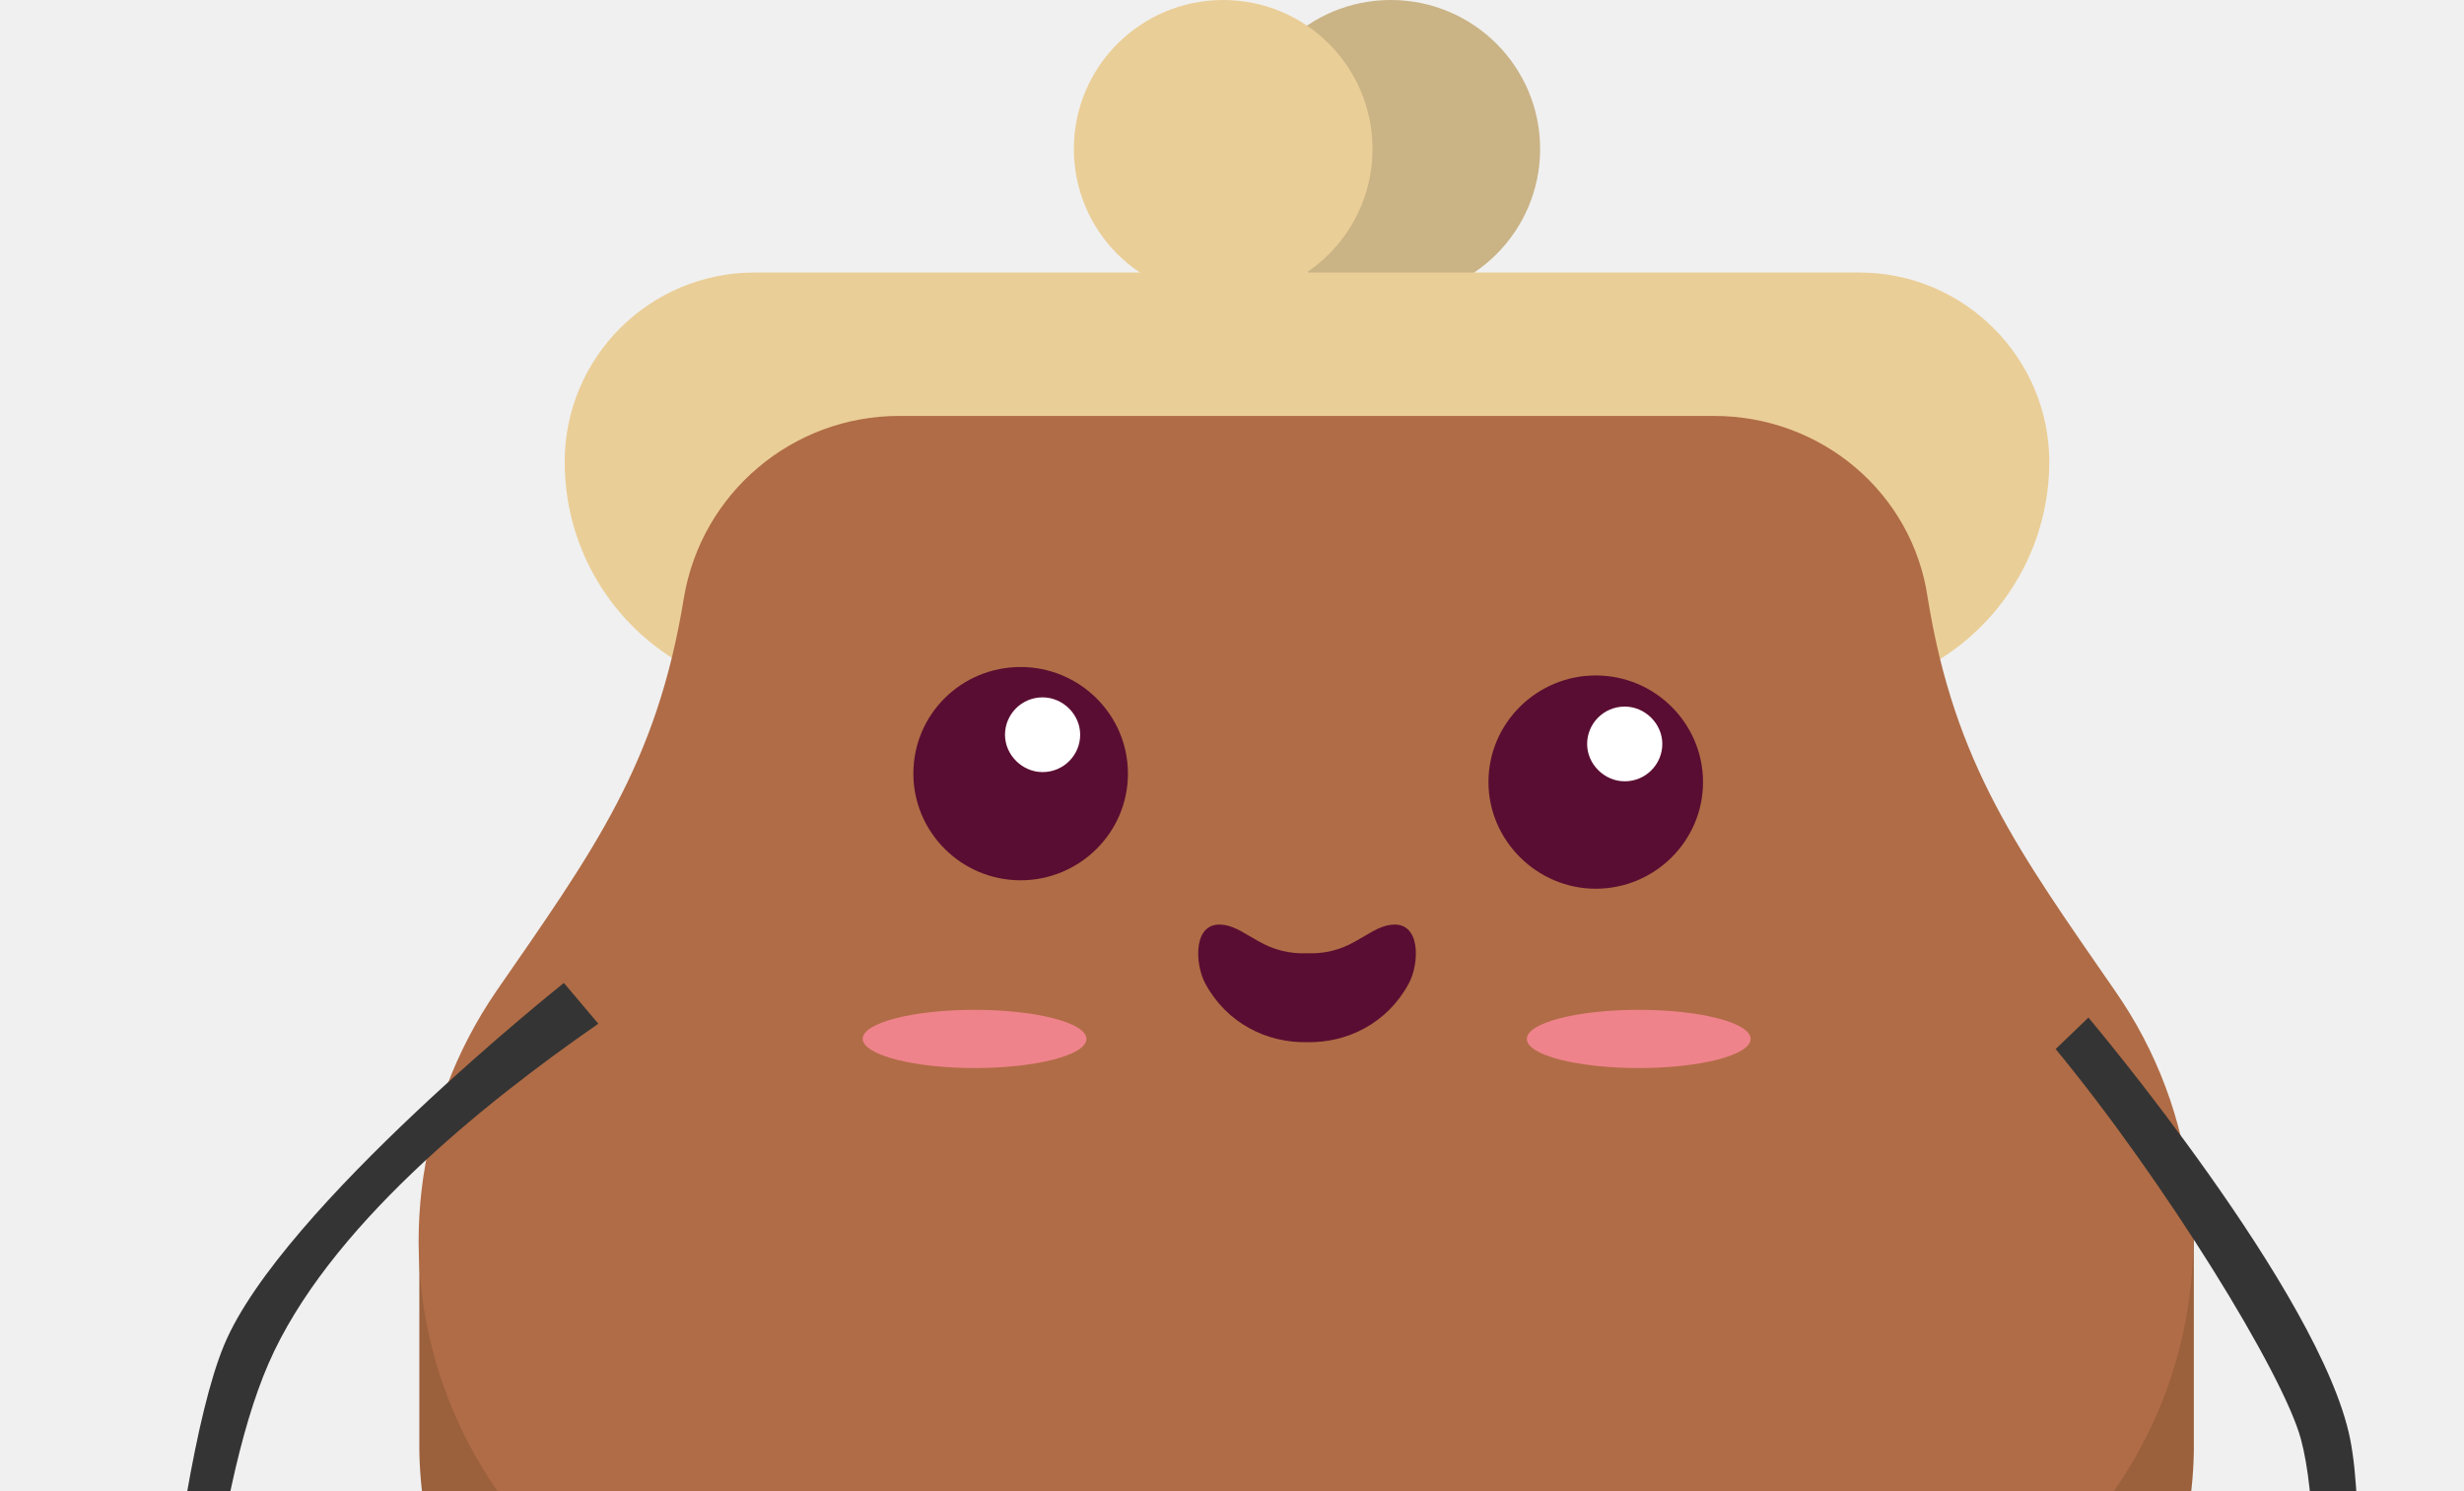
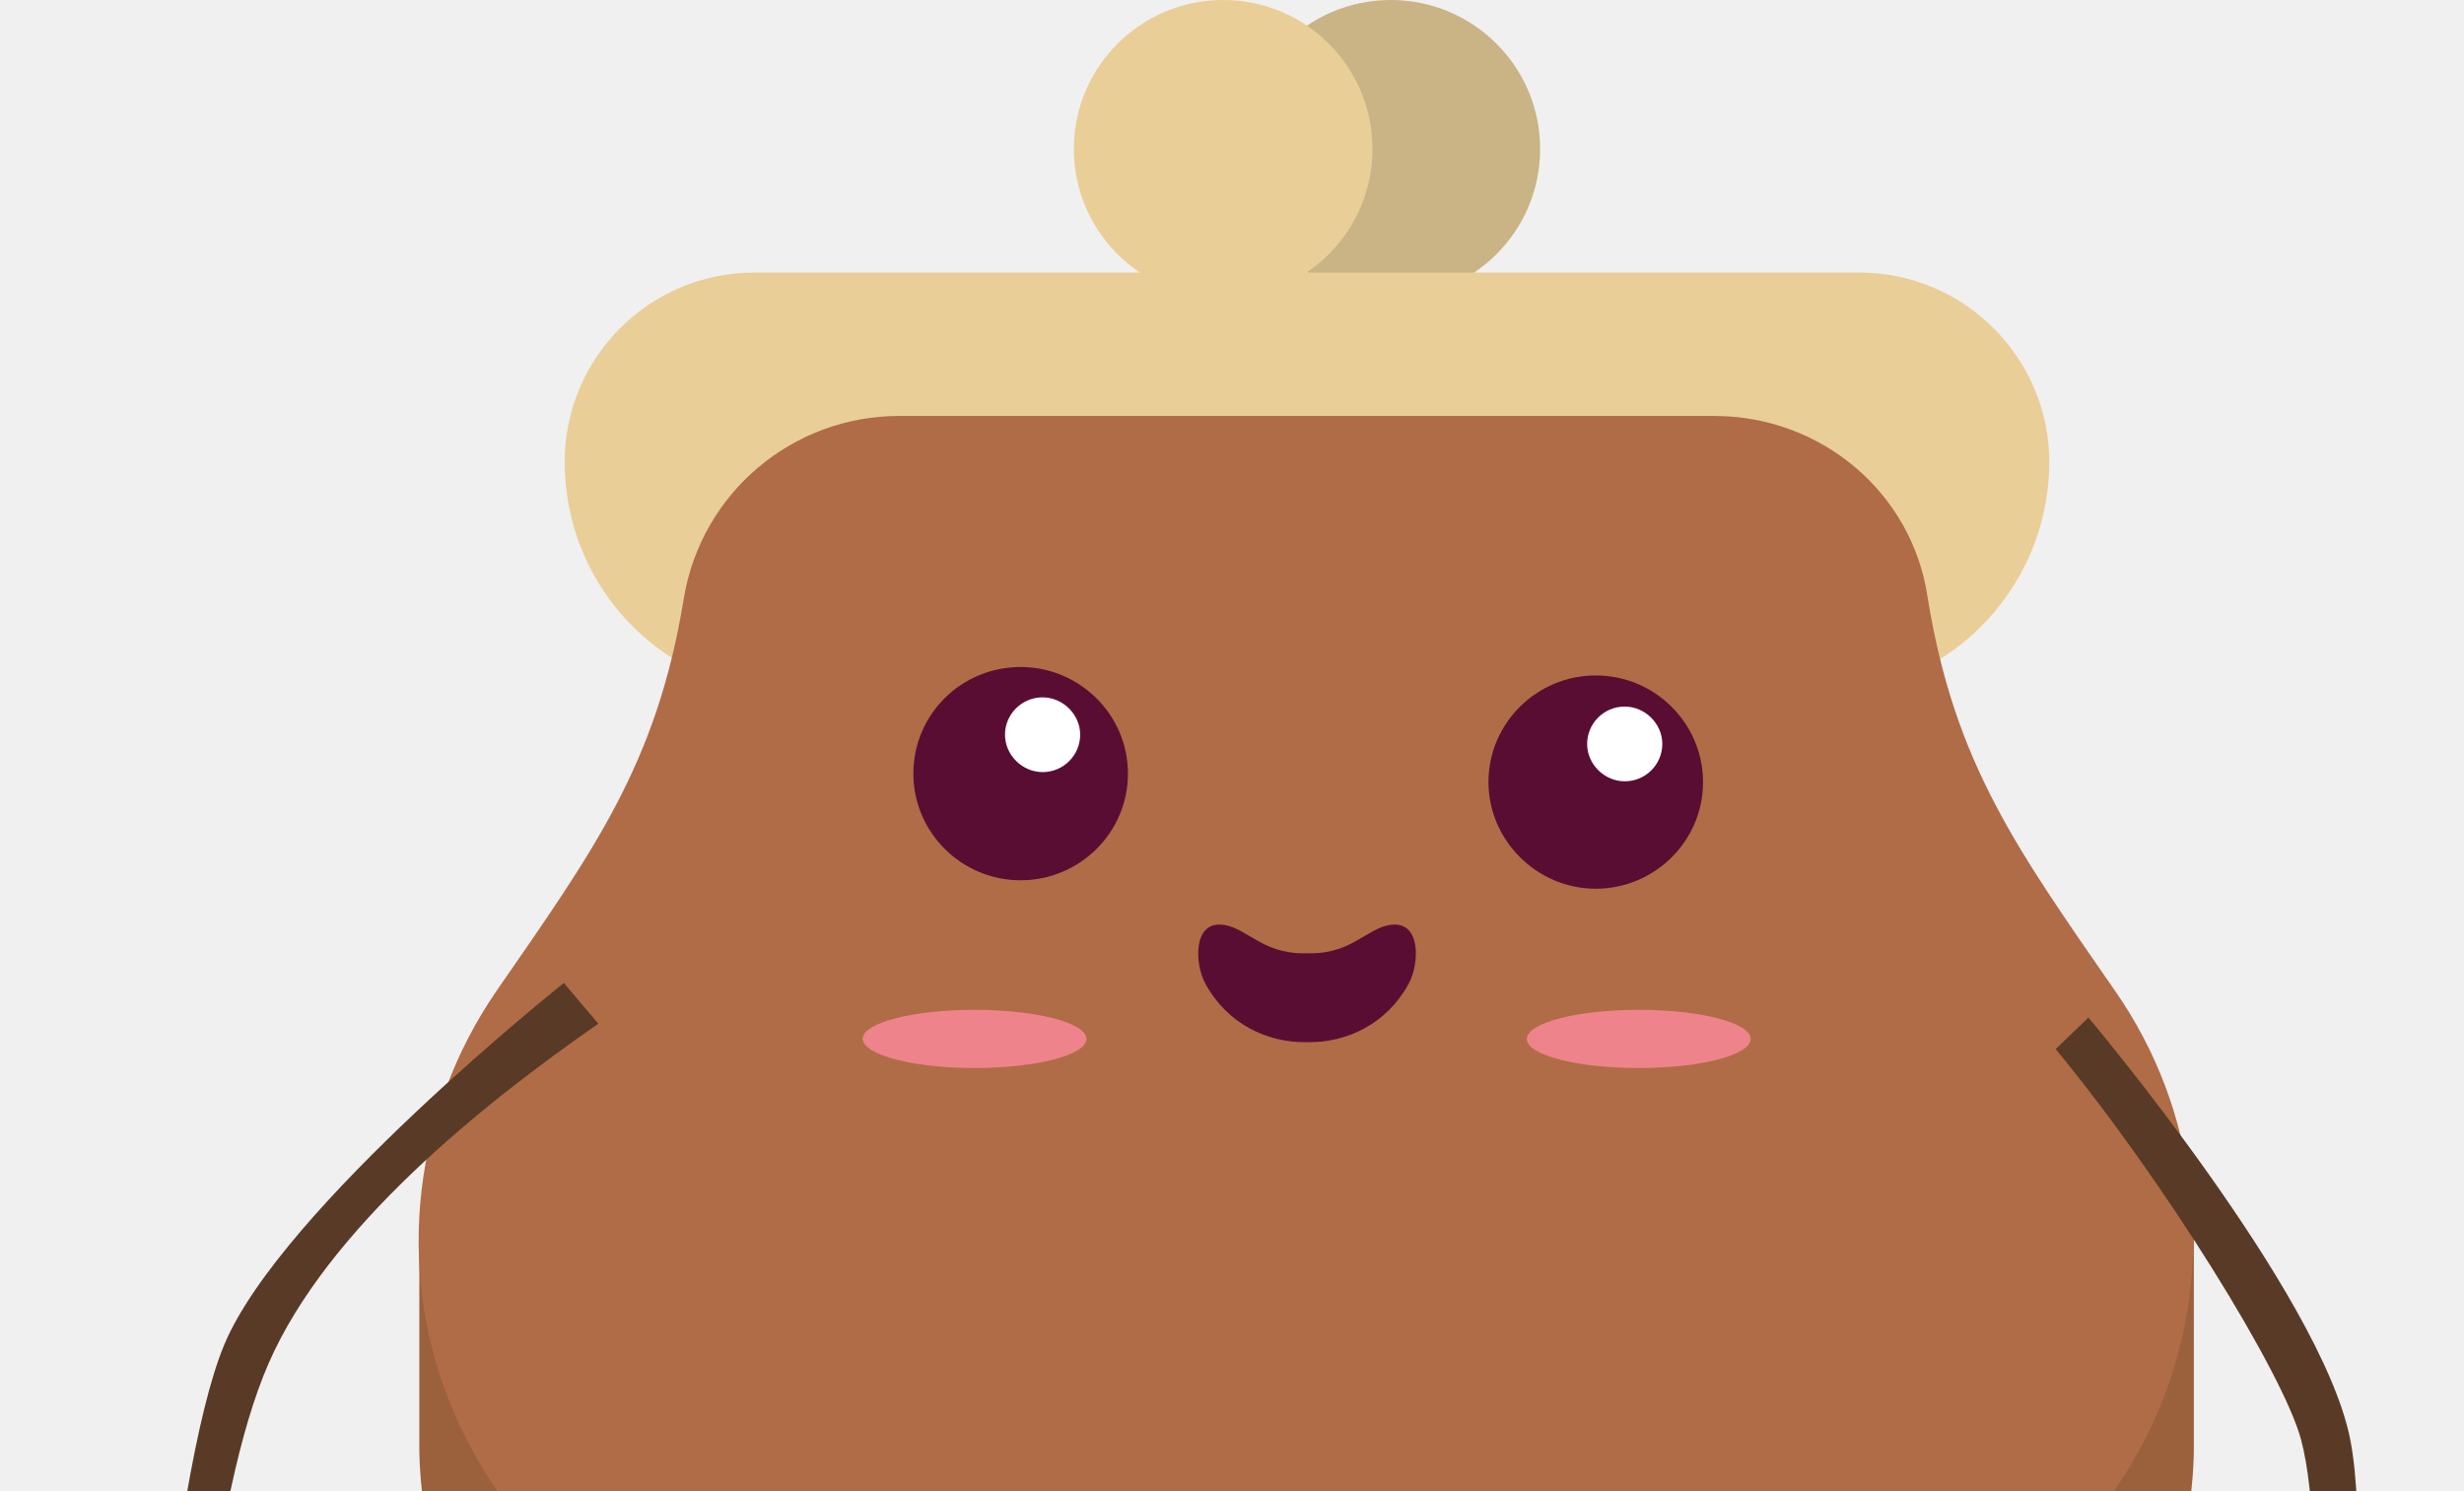
<svg xmlns="http://www.w3.org/2000/svg" width="390" height="236" viewBox="0 0 390 236" fill="none">
  <path d="M347.367 194.016H341.96C340.074 189.626 337.811 185.488 335.171 181.6C319.833 159.401 309.775 145.731 305.5 119.394C302.734 102.714 288.276 90.424 271.303 90.424H142.31C125.337 90.424 111.004 102.714 108.238 119.394C103.964 145.731 93.906 159.401 78.567 181.6C75.801 185.488 73.538 189.752 71.778 194.016H66.372V229.633C66.498 237.66 68.132 245.812 71.15 253.587C80.202 276.663 100.695 293.218 125.211 296.98L132.88 298.235C181.787 306.01 231.7 306.01 280.732 298.235L288.402 296.98C312.918 293.093 333.411 276.538 342.463 253.587C345.481 245.812 347.115 237.785 347.241 229.633V194.016H347.367Z" fill="#9B603C" />
  <path d="M220.133 47.156C233.187 47.156 243.77 36.599 243.77 23.578C243.77 10.556 233.187 0 220.133 0C207.079 0 196.497 10.556 196.497 23.578C196.497 36.599 207.079 47.156 220.133 47.156Z" fill="#CAB385" />
  <path d="M294.311 43.143H119.428C102.832 43.143 89.38 56.562 89.38 73.117C89.38 85.783 95.792 97.447 106.478 104.219L134.012 121.652H279.727L307.261 104.219C317.947 97.447 324.359 85.658 324.359 73.117C324.359 56.687 310.907 43.143 294.311 43.143Z" fill="#EACE97" />
  <path d="M271.303 65.843H142.31C125.463 65.843 111.004 78.008 108.238 94.688C103.964 121.025 93.906 134.695 78.567 156.893C65.492 175.956 62.6 200.161 71.024 221.607C80.076 244.683 100.569 261.238 125.086 265L132.755 266.254C181.662 274.03 231.574 274.03 280.607 266.254L288.276 265C312.792 261.112 333.285 244.558 342.338 221.607C350.761 200.161 347.995 175.831 334.794 156.893C319.456 134.695 309.398 121.025 305.123 94.688C302.734 78.008 288.276 65.843 271.303 65.843Z" fill="#B06C46" />
  <path d="M193.605 47.156C206.659 47.156 217.241 36.599 217.241 23.578C217.241 10.556 206.659 0 193.605 0C180.551 0 169.969 10.556 169.969 23.578C169.969 36.599 180.551 47.156 193.605 47.156Z" fill="#EACE97" />
  <g clip-path="url(#clip0)">
    <path fill-rule="evenodd" clip-rule="evenodd" d="M199.159 148.978C197.262 147.954 195.617 146.674 193.719 146.418C188.785 145.651 189.038 152.562 190.81 155.762C194.225 162.034 200.551 165.106 206.876 164.978C213.202 165.106 219.527 162.034 222.943 155.762C224.714 152.562 224.967 145.651 220.033 146.418C218.136 146.674 216.491 147.954 214.594 148.978C212.19 150.386 209.533 151.026 206.876 150.898C204.22 151.026 201.563 150.386 199.159 148.978Z" fill="#5A0D32" />
    <path fill-rule="evenodd" clip-rule="evenodd" d="M154.249 169.074C163.99 169.074 171.96 167.026 171.96 164.466C171.96 161.906 163.99 159.858 154.249 159.858C144.507 159.858 136.537 161.906 136.537 164.466C136.664 167.026 144.634 169.074 154.249 169.074Z" fill="#EF838B" />
    <path fill-rule="evenodd" clip-rule="evenodd" d="M259.378 169.074C269.12 169.074 277.09 167.026 277.09 164.466C277.09 161.906 269.12 159.858 259.378 159.858C249.637 159.858 241.667 161.906 241.667 164.466C241.667 167.026 249.637 169.074 259.378 169.074Z" fill="#EF838B" />
    <path fill-rule="evenodd" clip-rule="evenodd" d="M161.549 139.35C170.845 139.35 178.529 131.833 178.529 122.469C178.529 113.104 170.845 105.588 161.549 105.588C152.129 105.588 144.568 113.104 144.568 122.469C144.568 131.71 152.129 139.35 161.549 139.35Z" fill="#5A0D32" />
    <path fill-rule="evenodd" clip-rule="evenodd" d="M165.02 122.223C168.366 122.223 170.969 119.512 170.969 116.308C170.969 113.104 168.242 110.394 165.02 110.394C161.673 110.394 159.07 113.104 159.07 116.308C159.07 119.512 161.797 122.223 165.02 122.223Z" fill="white" />
    <path fill-rule="evenodd" clip-rule="evenodd" d="M252.573 140.687C261.869 140.687 269.554 133.17 269.554 123.806C269.554 114.564 261.993 106.925 252.573 106.925C243.277 106.925 235.593 114.441 235.593 123.806C235.593 133.047 243.277 140.687 252.573 140.687Z" fill="#5A0D32" />
    <path fill-rule="evenodd" clip-rule="evenodd" d="M257.159 123.682C260.506 123.682 263.109 120.972 263.109 117.768C263.109 114.564 260.382 111.854 257.159 111.854C253.813 111.854 251.21 114.564 251.21 117.768C251.21 120.972 253.937 123.682 257.159 123.682Z" fill="white" />
  </g>
-   <path d="M89.25 155.602C89.25 155.602 44.532 191.185 35.487 212.887C26.441 234.59 21.689 307.04 21.689 307.04L27.442 307.742C30.454 279.34 33.191 237.239 42.501 215.854C51.811 194.469 76.38 174.757 94.706 162.057L89.25 155.602Z" fill="#343434" />
-   <path d="M330.553 161.084C330.553 161.084 367.387 204.755 371.98 227.81C376.574 250.865 366.96 322.833 366.96 322.833L360.841 319.771C364.535 290.266 368.886 245.185 364.187 227.81C361.359 217.353 342.605 186.967 325.368 166.067L330.553 161.084Z" fill="#343434" />
+   <path d="M89.25 155.602C89.25 155.602 44.532 191.185 35.487 212.887C26.441 234.59 21.689 307.04 21.689 307.04L27.442 307.742C30.454 279.34 33.191 237.239 42.501 215.854C51.811 194.469 76.38 174.757 94.706 162.057L89.25 155.602Z" fill="#593A26" />
+   <path d="M330.553 161.084C330.553 161.084 367.387 204.755 371.98 227.81C376.574 250.865 366.96 322.833 366.96 322.833L360.841 319.771C364.535 290.266 368.886 245.185 364.187 227.81C361.359 217.353 342.605 186.967 325.368 166.067L330.553 161.084Z" fill="#593A26" />
  <defs>
    <clipPath id="clip0">
      <rect width="140.553" height="63.486" fill="white" transform="translate(136.537 105.588)" />
    </clipPath>
  </defs>
</svg>
